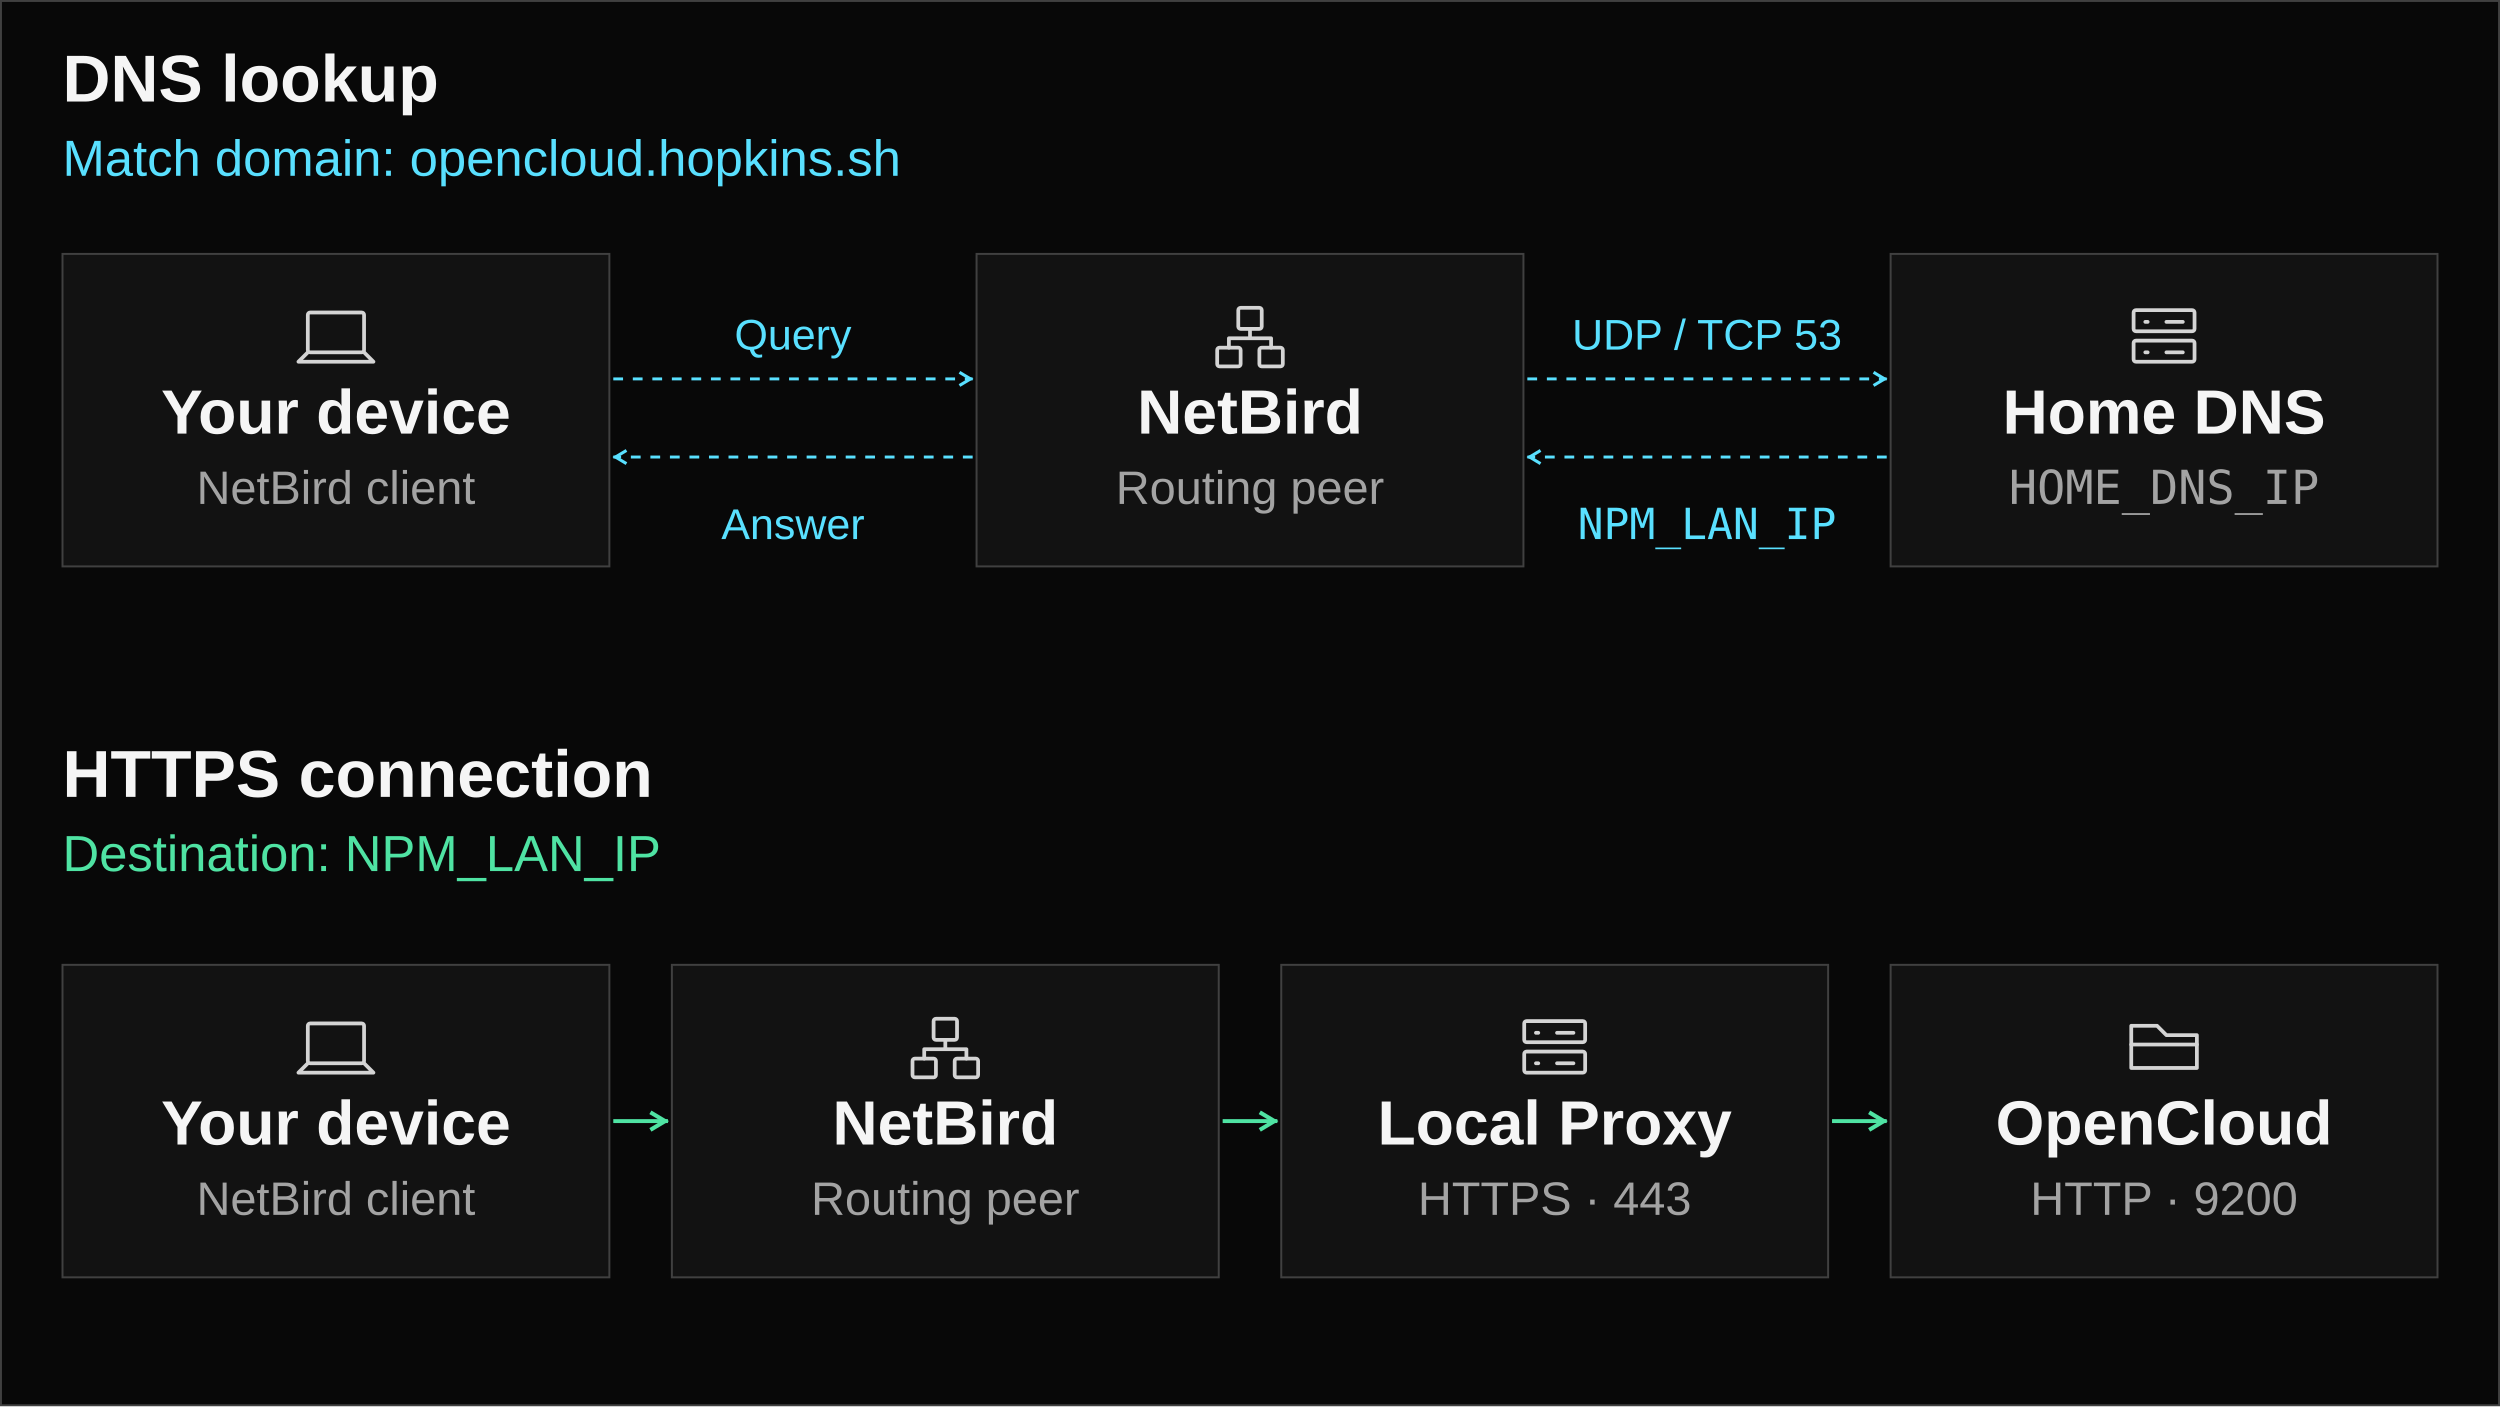
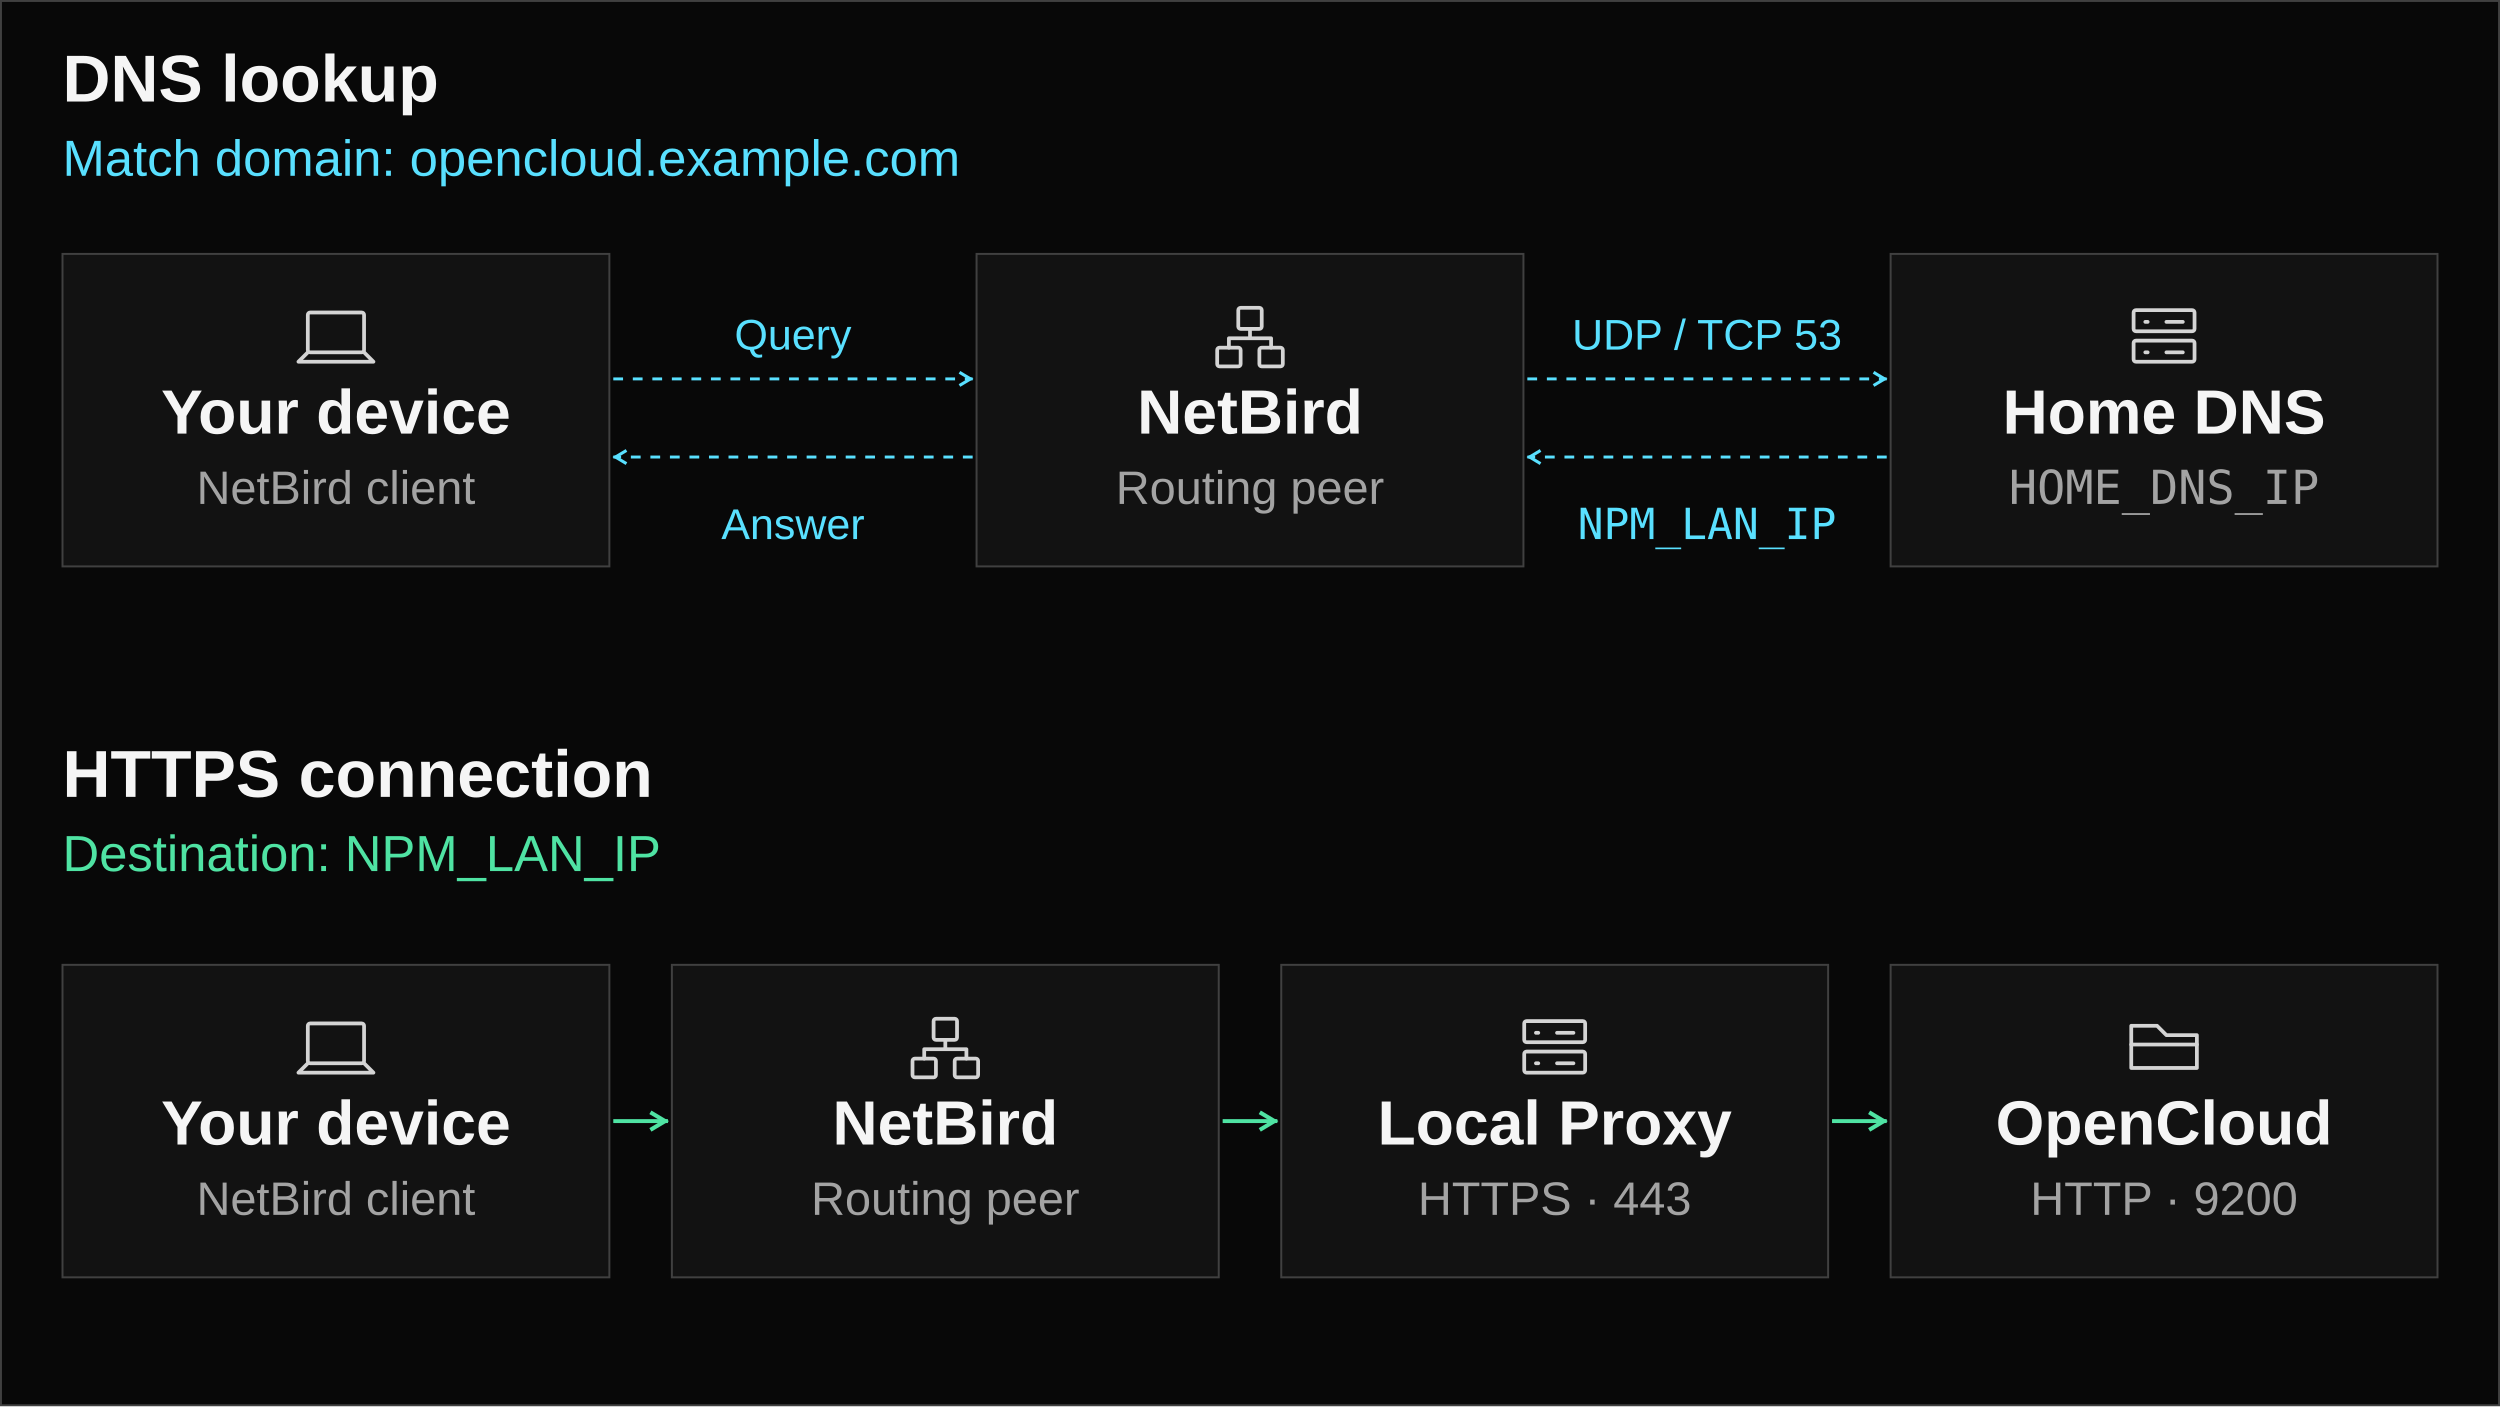
<svg xmlns="http://www.w3.org/2000/svg" width="1280" height="720" viewBox="0 0 1280 720" role="img" aria-labelledby="title desc">
  <defs>
    <style>
      text { font-family: Arial, Helvetica, sans-serif; fill: #F5F5F5; }
      .heading { font-size: 34px; font-weight: 700; }
      .label { font-size: 32px; font-weight: 700; text-anchor: middle; }
      .detail { font-size: 24px; fill: #A3A3A3; text-anchor: middle; }
      .address { font-family: 'JetBrains Mono', 'SFMono-Regular', Consolas, monospace; font-size: 24px; fill: #A3A3A3; text-anchor: middle; }
      .dns { font-size: 26px; fill: #59E0FF; }
      .dns-label { font-size: 22px; fill: #59E0FF; text-anchor: middle; }
      .answer { font-family: 'JetBrains Mono', 'SFMono-Regular', Consolas, monospace; font-size: 22px; fill: #59E0FF; text-anchor: middle; }
      .destination { font-size: 26px; fill: #4FE3A3; }
      .node { fill: #121212; stroke: #404040; }
      .icon { fill: none; stroke: #D4D4D4; stroke-width: 1.6; stroke-linecap: round; stroke-linejoin: round; }
      .connection { fill: none; stroke: #4FE3A3; stroke-width: 2; marker-end: url(#mint-arrow); }
      .lookup { fill: none; stroke: #59E0FF; stroke-width: 1.5; stroke-dasharray: 5 5; marker-end: url(#ice-arrow); }
    </style>
    <marker id="mint-arrow" viewBox="0 0 8 8" refX="7" refY="4" markerWidth="6" markerHeight="6" orient="auto">
      <path d="m1 1 5 3-5 3" fill="none" stroke="#4FE3A3" stroke-width="1.4" />
    </marker>
    <marker id="ice-arrow" viewBox="0 0 8 8" refX="7" refY="4" markerWidth="6" markerHeight="6" orient="auto">
      <path d="m1 1 5 3-5 3" fill="none" stroke="#59E0FF" stroke-width="1.4" />
    </marker>
    <g id="device" class="icon">
      <rect x="-12" y="-10" width="24" height="17" rx="1" />
      <path d="M-16 11h32M-12 7l-4 4m28-4 4 4" />
    </g>
    <g id="proxy" class="icon">
      <rect x="-13" y="-11" width="26" height="9" rx="1" />
      <rect x="-13" y="2" width="26" height="9" rx="1" />
      <path d="M-8-6h1m-1 13h1M1-6h7M1 7h7" />
    </g>
    <g id="app" class="icon">
      <path d="M-14 9V-9h11l4 4h13V9Z" />
      <path d="M-14-1h28" />
    </g>
    <g id="peer" class="icon">
      <rect x="-5" y="-12" width="10" height="9" rx="1" />
      <rect x="-14" y="5" width="10" height="8" rx="1" />
      <rect x="4" y="5" width="10" height="8" rx="1" />
      <path d="M0-3v4m-9 4V1H9v4" />
    </g>
  </defs>
  <path fill="#080808" stroke="#404040" d="M.5.5h1279v719H.5z" />
  <text x="32" y="52" class="heading">DNS lookup</text>
-   <text x="32" y="90" class="dns">Match domain: opencloud.hopkins.sh</text>
+   <text x="32" y="90" class="dns">Match domain: opencloud.example.com</text>
  <rect x="32" y="130" width="280" height="160" class="node" />
  <use href="#device" transform="translate(172 172) scale(1.2)" />
  <text x="172" y="222" class="label">Your device</text>
  <text x="172" y="258" class="detail">NetBird client</text>
  <text x="406" y="179" class="dns-label">Query</text>
  <path d="M314 194H498" class="lookup" />
  <path d="M498 234H314" class="lookup" />
  <text x="406" y="276" class="dns-label">Answer</text>
  <rect x="500" y="130" width="280" height="160" class="node" />
  <use href="#peer" transform="translate(640 172) scale(1.2)" />
  <text x="640" y="222" class="label">NetBird</text>
  <text x="640" y="258" class="detail">Routing peer</text>
  <text x="874" y="179" class="dns-label">UDP / TCP 53</text>
  <path d="M782 194H966" class="lookup" />
  <path d="M966 234H782" class="lookup" />
  <text x="874" y="276" class="answer">NPM_LAN_IP</text>
  <rect x="968" y="130" width="280" height="160" class="node" />
  <use href="#proxy" transform="translate(1108 172) scale(1.2)" />
  <text x="1108" y="222" class="label">Home DNS</text>
  <text x="1108" y="258" class="address">HOME_DNS_IP</text>
  <text x="32" y="408" class="heading">HTTPS connection</text>
  <text x="32" y="446" class="destination">Destination: NPM_LAN_IP</text>
  <rect x="32" y="494" width="280" height="160" class="node" />
  <use href="#device" transform="translate(172 536) scale(1.2)" />
  <text x="172" y="586" class="label">Your device</text>
  <text x="172" y="622" class="detail">NetBird client</text>
  <path d="M314 574h28" class="connection" />
  <rect x="344" y="494" width="280" height="160" class="node" />
  <use href="#peer" transform="translate(484 536) scale(1.2)" />
  <text x="484" y="586" class="label">NetBird</text>
  <text x="484" y="622" class="detail">Routing peer</text>
  <path d="M626 574h28" class="connection" />
  <rect x="656" y="494" width="280" height="160" class="node" />
  <use href="#proxy" transform="translate(796 536) scale(1.2)" />
  <text x="796" y="586" class="label">Local Proxy</text>
  <text x="796" y="622" class="detail">HTTPS · 443</text>
  <path d="M938 574h28" class="connection" />
  <rect x="968" y="494" width="280" height="160" class="node" />
  <use href="#app" transform="translate(1108 536) scale(1.2)" />
  <text x="1108" y="586" class="label">OpenCloud</text>
  <text x="1108" y="622" class="detail">HTTP · 9200</text>
</svg>
